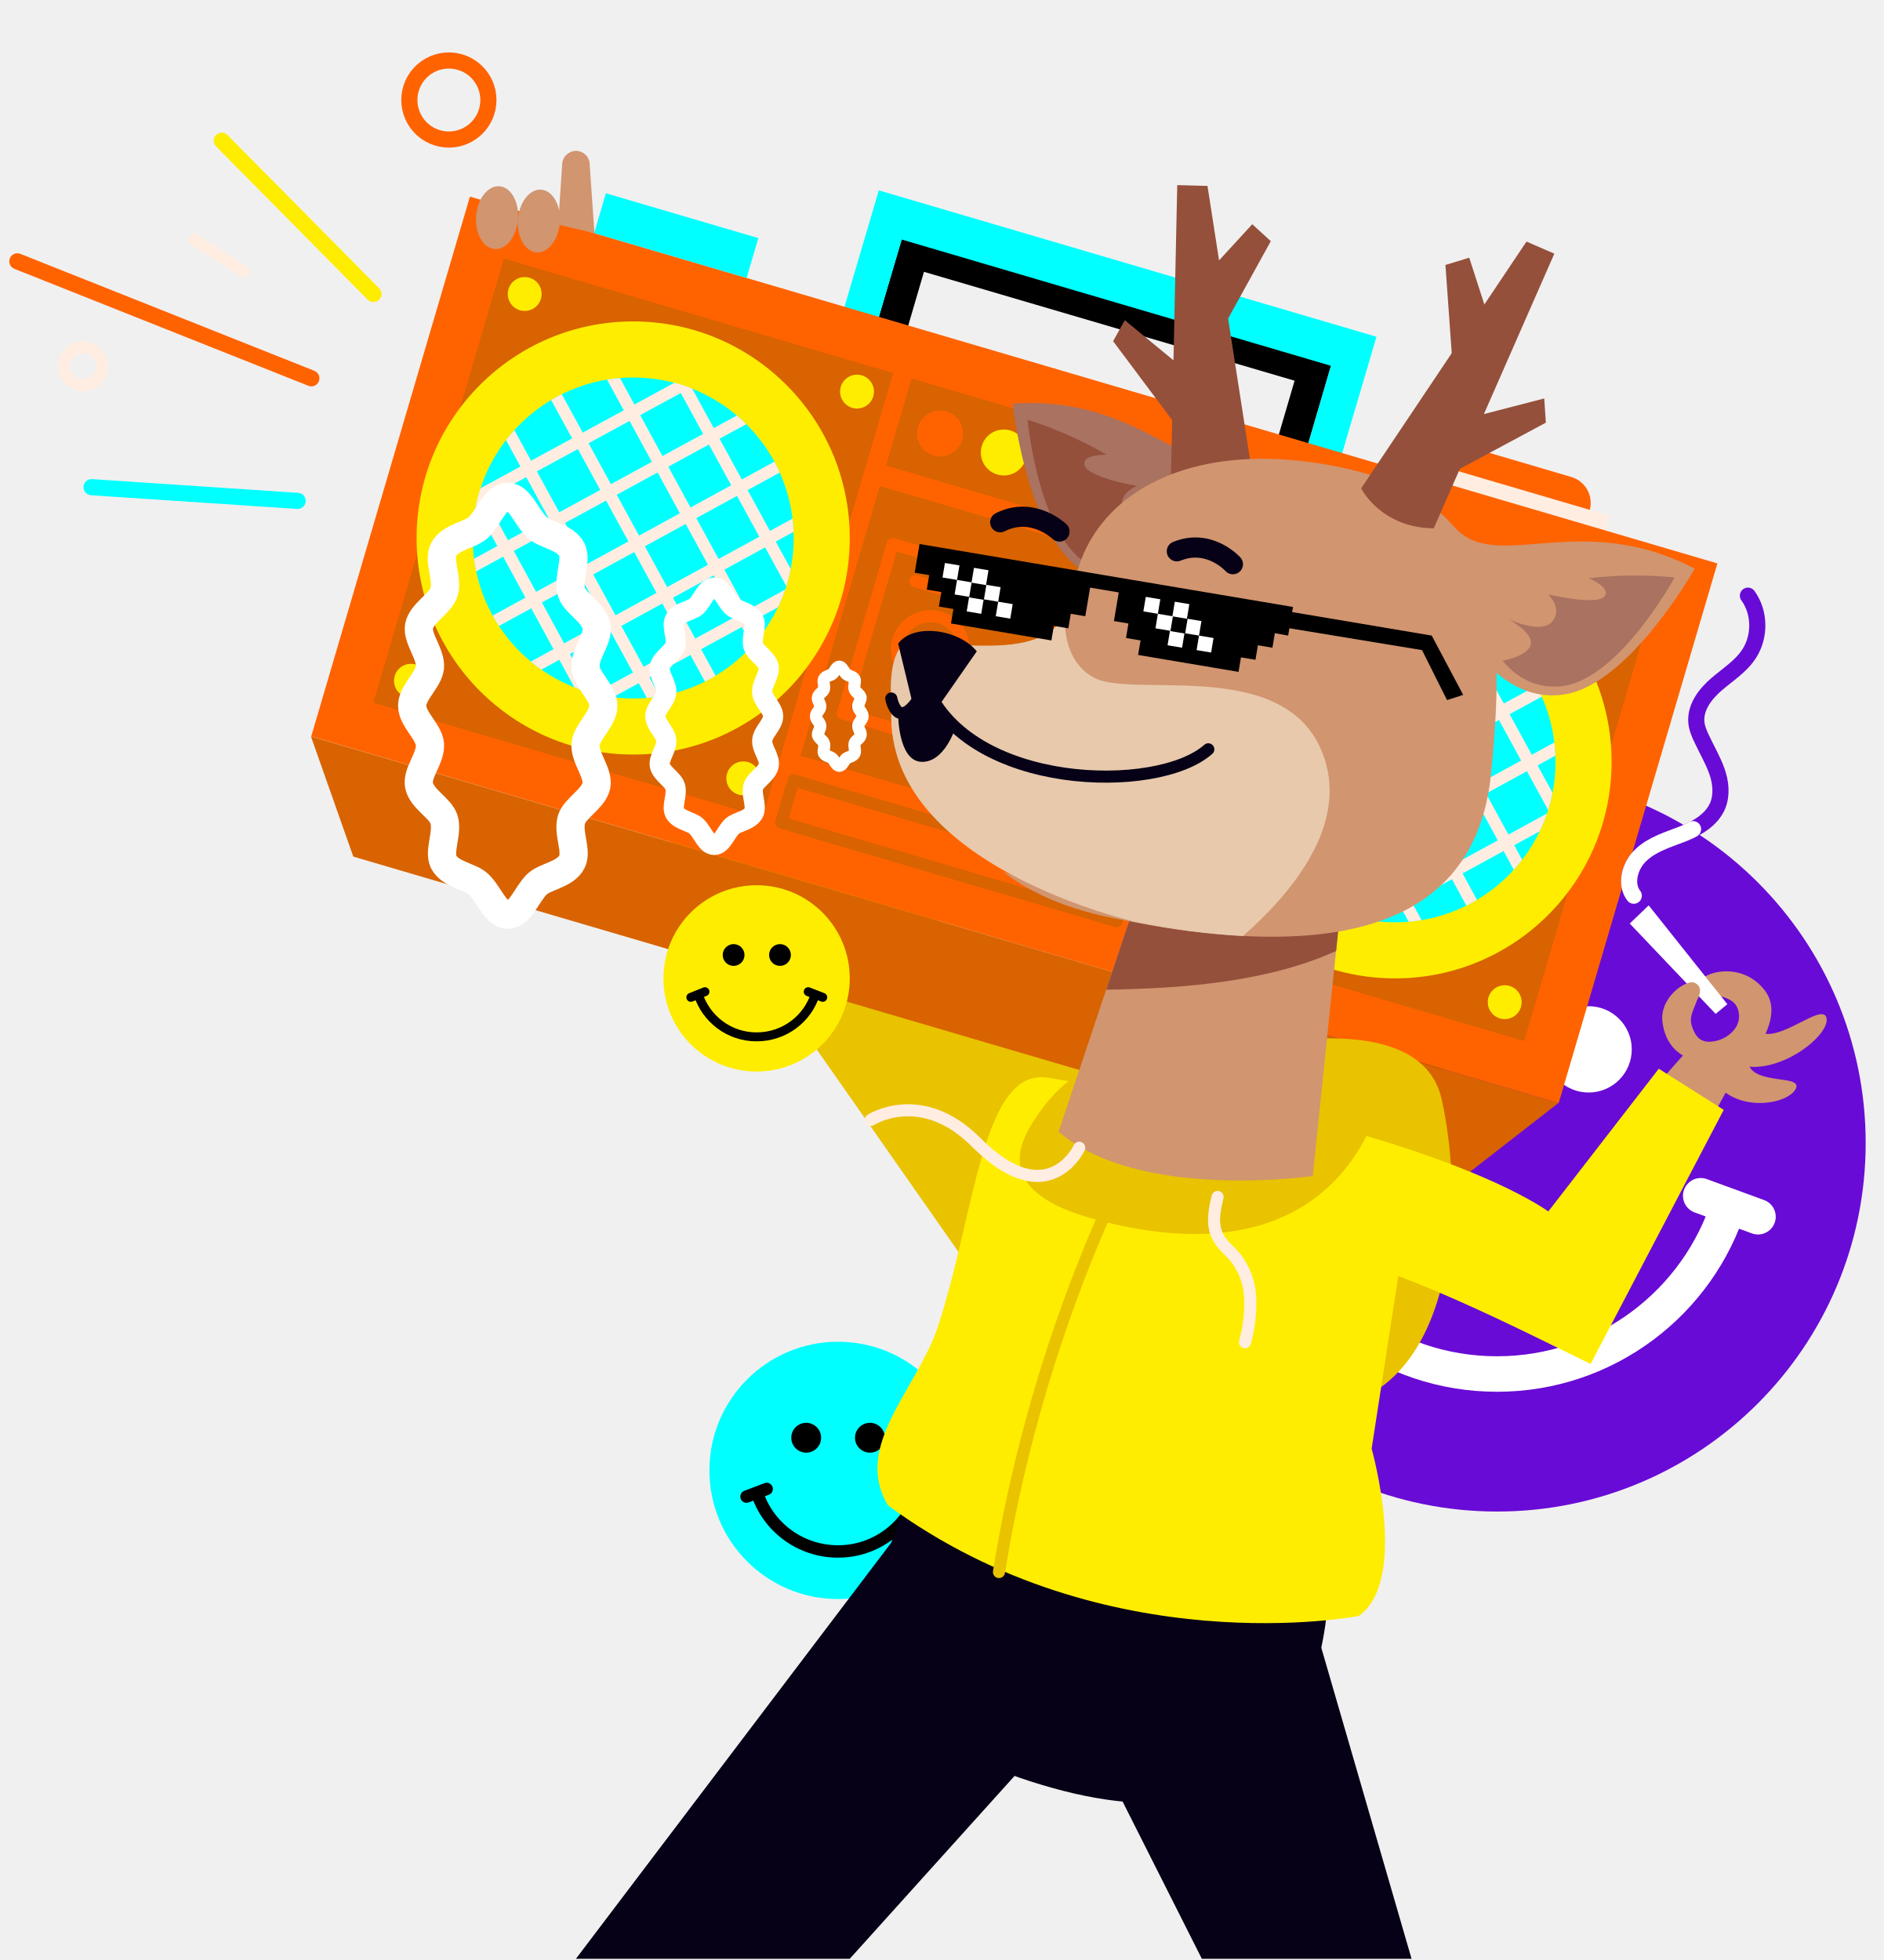
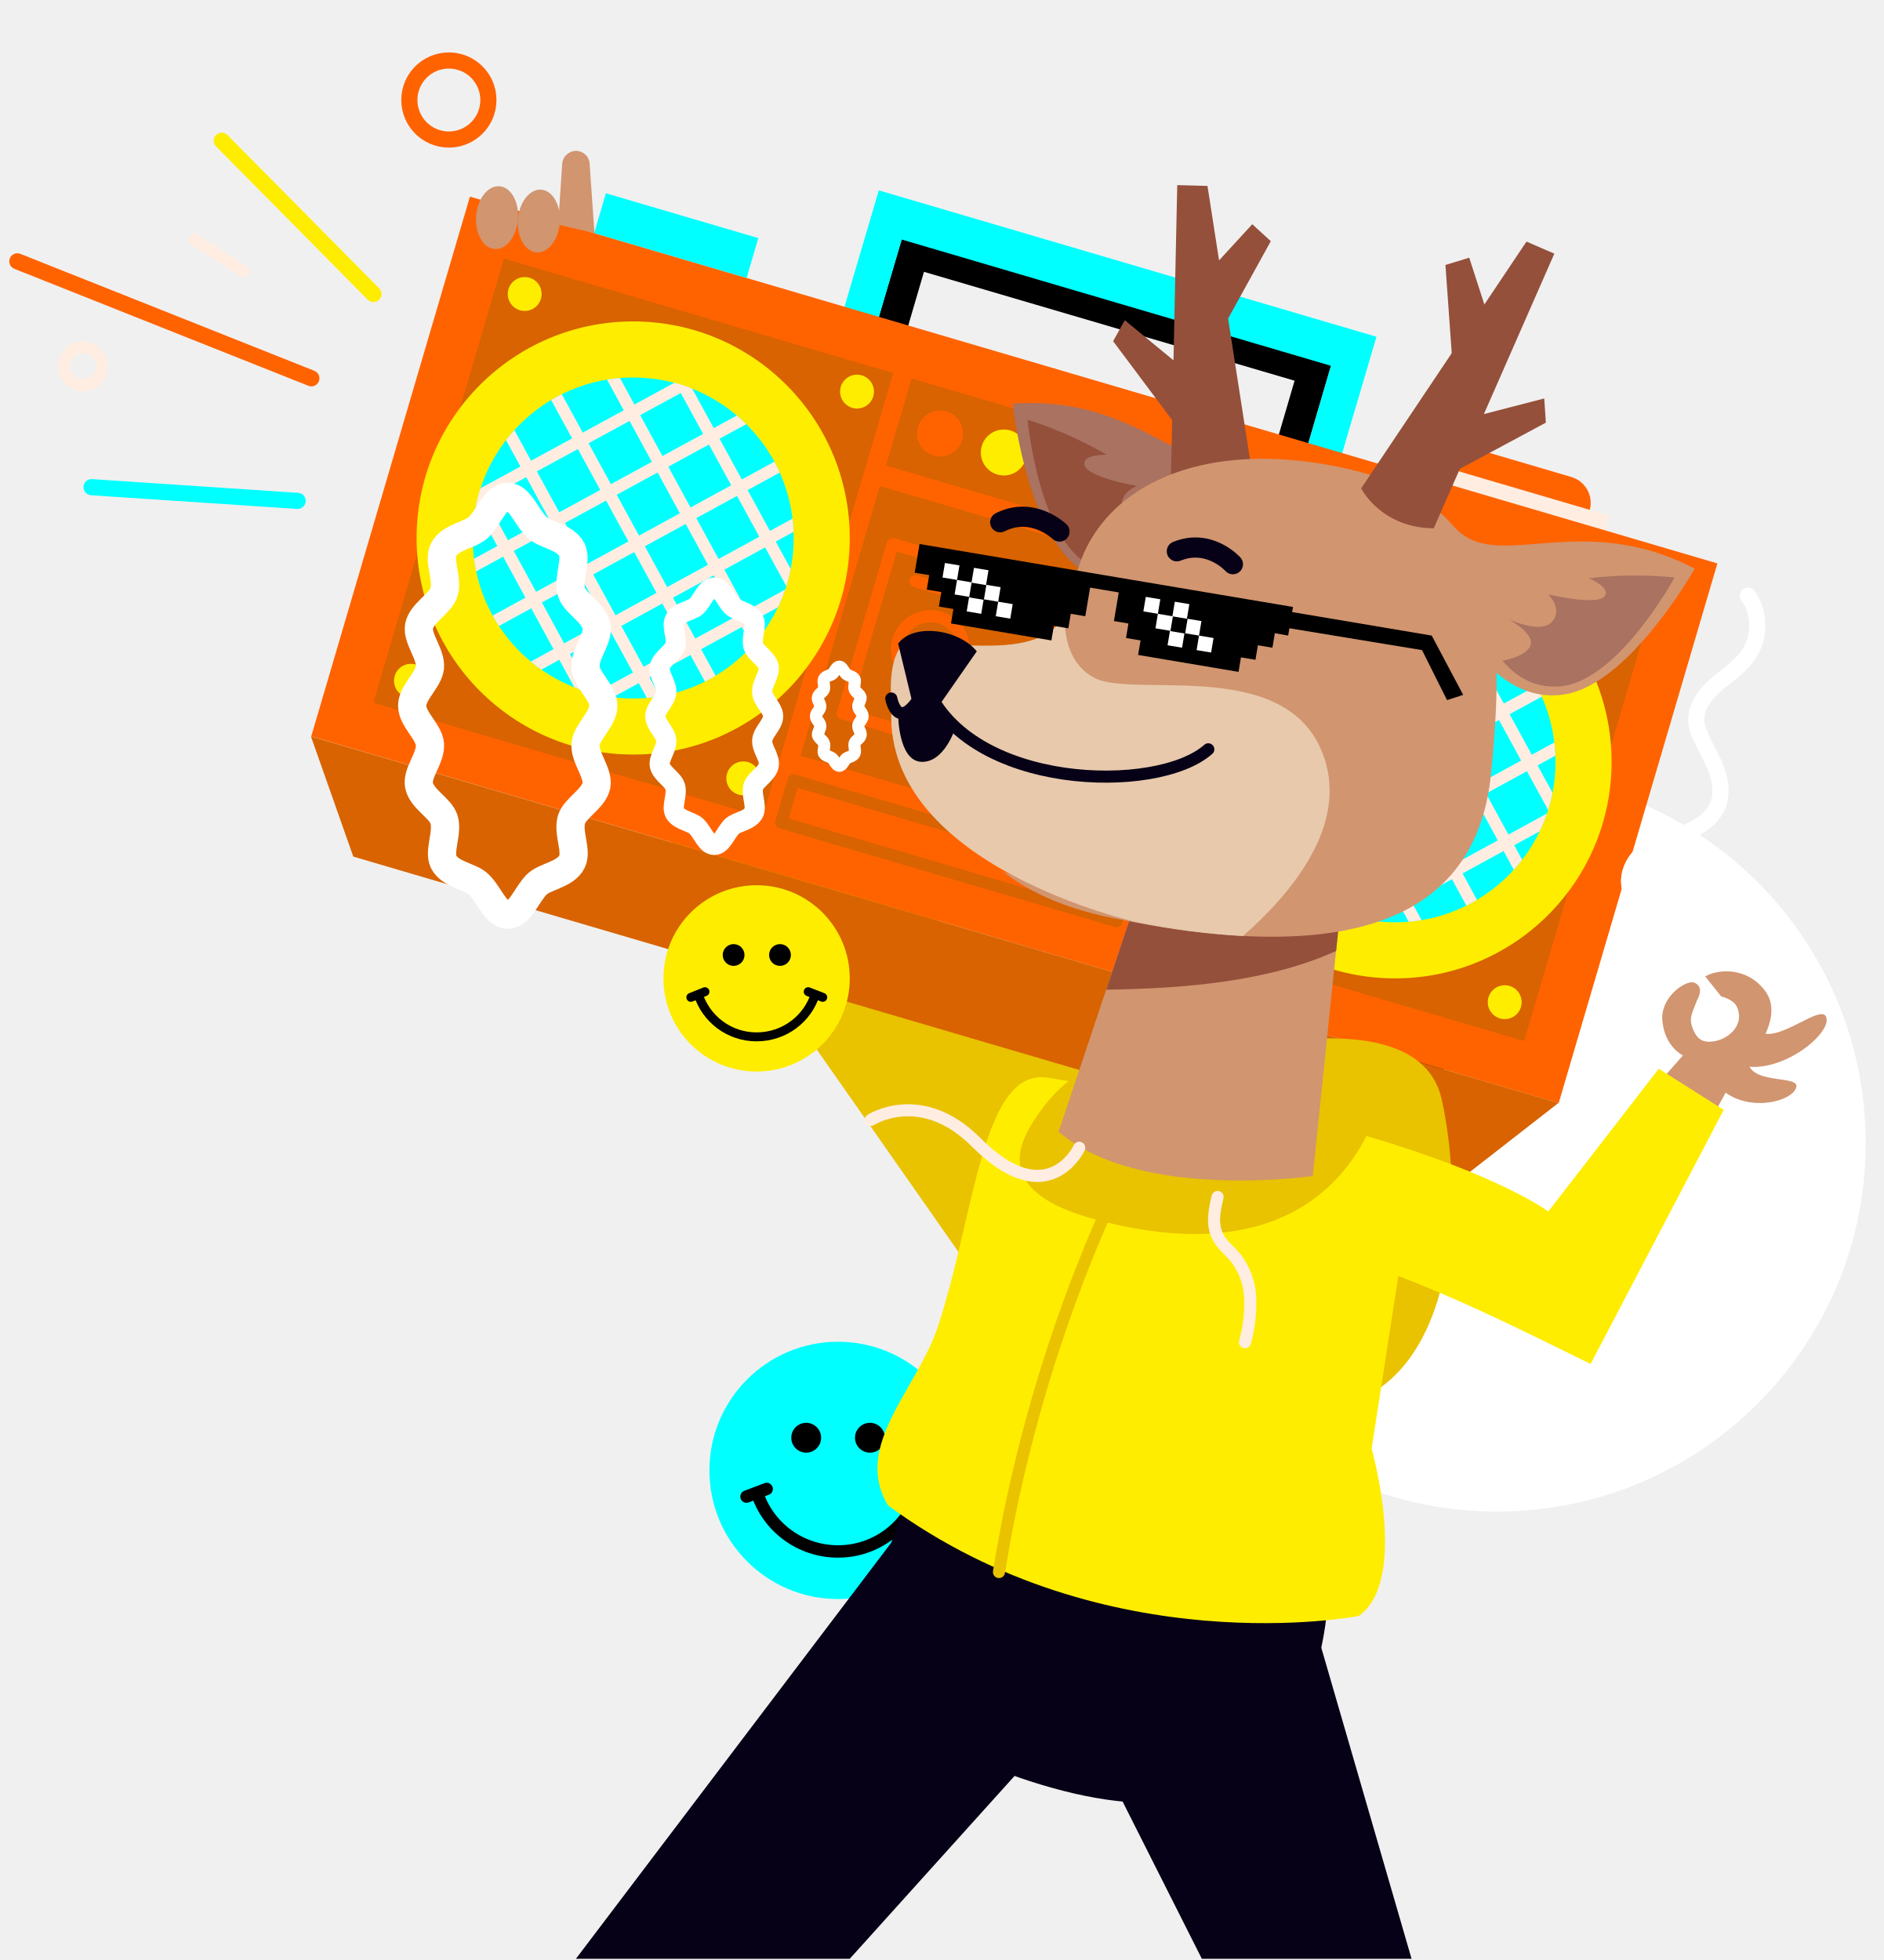
<svg xmlns="http://www.w3.org/2000/svg" xmlns:xlink="http://www.w3.org/1999/xlink" version="1.1" id="Layer_1" x="0px" y="0px" viewBox="0 0 467 486" style="enable-background:new 0 0 467 486;" xml:space="preserve">
  <style type="text/css">
	.st0{fill:none;}
	.st1{fill:#00FFFF;}
	.st2{fill:none;stroke:#000000;stroke-width:3.075;stroke-miterlimit:10;}
	.st3{fill:none;stroke:#000000;stroke-width:3.075;stroke-linecap:round;stroke-miterlimit:10;}
- 	.st4{fill:#690BD6;}
- 	.st5{fill:#FFFFFF;}
- 	.st6{fill:none;stroke:#FFFFFF;stroke-width:8.8;stroke-miterlimit:10;}
+ 	.st4{fill:#fff;}
+ 	.st5{fill:#fff;}
+ 	.st6{fill:none;stroke:#fff;stroke-width:8.8;stroke-miterlimit:10;}
	.st7{fill:none;stroke:#000000;stroke-width:8.8;stroke-linecap:round;stroke-miterlimit:10;}
- 	.st8{fill:none;stroke:#FFFFFF;stroke-width:8.8;stroke-linecap:round;stroke-miterlimit:10;}
+ 	.st8{fill:none;stroke:#fff;stroke-width:8.8;stroke-linecap:round;stroke-miterlimit:10;}
	.st9{fill:#D19570;}
	.st10{fill:#E9C200;}
	.st11{fill:#FF6300;}
	.st12{fill:#FFEDE2;}
	.st13{fill:#D86300;}
	.st14{fill:none;stroke:#FF6300;stroke-width:3;stroke-linecap:round;stroke-linejoin:round;}
	.st15{fill:#FFED00;}
	.st16{clip-path:url(#SVGID_2_);}
	.st17{fill:none;stroke:#FFEDE2;stroke-width:3;stroke-linecap:round;stroke-linejoin:round;}
	.st18{clip-path:url(#SVGID_4_);}
	.st19{fill:none;stroke:#D86300;stroke-width:3;stroke-linecap:round;stroke-linejoin:round;}
	.st20{fill:none;stroke:#FFED00;stroke-width:4;stroke-linecap:round;stroke-miterlimit:10;}
	.st21{fill:none;stroke:#FF6300;stroke-width:4;stroke-linecap:round;stroke-miterlimit:10;}
	.st22{fill:none;stroke:#00FFFF;stroke-width:4;stroke-linecap:round;stroke-miterlimit:10;}
	.st23{fill:#A97261;}
	.st24{fill:#94503B;}
	.st25{fill:#070117;}
	.st26{fill:#E8C9AC;}
	.st27{fill:none;stroke:#070117;stroke-width:5;stroke-linecap:round;stroke-miterlimit:10;}
	.st28{fill:none;stroke:#070117;stroke-width:3;stroke-linecap:round;stroke-linejoin:round;}
	.st29{fill:none;stroke:#E9C200;stroke-width:3;stroke-linecap:round;stroke-linejoin:round;}
- 	.st30{fill:none;stroke:#FFFFFF;stroke-width:7;stroke-miterlimit:10;}
- 	.st31{fill:none;stroke:#FFFFFF;stroke-width:5;stroke-miterlimit:10;}
- 	.st32{fill:none;stroke:#FFFFFF;stroke-width:3;stroke-miterlimit:10;}
- 	.st33{fill:none;stroke:#690BD6;stroke-width:4;stroke-linecap:round;stroke-miterlimit:10;}
- 	.st34{fill:none;stroke:#FFFFFF;stroke-width:4;stroke-linecap:round;stroke-miterlimit:10;}
+ 	.st30{fill:none;stroke:#fff;stroke-width:7;stroke-miterlimit:10;}
+ 	.st31{fill:none;stroke:#fff;stroke-width:5;stroke-miterlimit:10;}
+ 	.st32{fill:none;stroke:#fff;stroke-width:3;stroke-miterlimit:10;}
+ 	.st33{fill:none;stroke:#fff;stroke-width:4;stroke-linecap:round;stroke-miterlimit:10;}
+ 	.st34{fill:none;stroke:#fff;stroke-width:4;stroke-linecap:round;stroke-miterlimit:10;}
	.st35{fill:none;stroke:#000000;stroke-width:2.221;stroke-miterlimit:10;}
	.st36{fill:none;stroke:#000000;stroke-width:2.221;stroke-linecap:round;stroke-miterlimit:10;}
</style>
  <g transform="translate(0.06)">
    <rect x="-0.1" class="st0" width="467" height="486" />
    <g transform="translate(-639.06)">
      <g>
        <circle class="st1" cx="846.8" cy="364.6" r="31.9" />
        <circle cx="838.9" cy="356.5" r="3.7" />
        <circle cx="854.7" cy="356.5" r="3.7" />
        <path class="st2" d="M866.9,369.9c-2.7,8.6-10.7,14.8-20.1,14.8c-9.4,0-17.4-6.1-20.1-14.6" />
        <line class="st3" x1="824.1" y1="371.1" x2="829.1" y2="369.2" />
        <line class="st3" x1="869.4" y1="371.1" x2="864.5" y2="369.2" />
      </g>
      <g>
        <circle class="st4" cx="1010.2" cy="283.4" r="91.4" />
        <circle cx="987.5" cy="260.2" r="10.7" />
        <circle class="st5" cx="1032.9" cy="260.2" r="10.7" />
        <path class="st6" d="M1067.8,298.3c-7.6,24.6-30.6,42.4-57.6,42.4c-26.9,0-49.7-17.6-57.5-41.9" />
        <line class="st7" x1="945.4" y1="301.7" x2="959.6" y2="296.5" />
        <line class="st8" x1="1074.9" y1="301.7" x2="1060.7" y2="296.5" />
      </g>
      <path class="st9" d="M1061.1,281.5l8.2-15c0,0,13.5-12.8,7.3-20.9c-6.2-8.1-17.4-4-16.3-1.1c1.2,2.9,8.2,1.5,9.6,5.7    c1.4,4.1-2.2,7.2-5.4,7.9c-3.2,0.7-4.9-0.3-6-3.7c-1.2-3.5,2.6-6.2,1.3-9.6c-1.3-3.4-9.4,2.1-8.6,8.5c0.7,6.4,5.1,8.4,5.1,8.4    l-9.2,10.4L1061.1,281.5z" />
      <polygon class="st5" points="1067.3,249 1047.8,224.5 1043.1,229 1064.4,251.4   " />
      <path class="st9" d="M1075.3,255.8c4.7,3.1,15.8-7.6,16.6-3.3c0.8,4.3-11.9,14.3-21.5,11.6L1075.3,255.8z" />
      <path class="st9" d="M1072.5,263.8c1.6,5.4,13.8,2.5,11.7,6.3s-14.7,6-20.3-2.2L1072.5,263.8z" />
      <path class="st10" d="M911.7,269.4c-44.6-41.1-70.1-79.1-70.1-79.1l-42.1,9.9l79.8,114L911.7,269.4z" />
      <path d="M863.3,56.8l-9.6,32.7l106.5,31.3l9.6-32.7L863.3,56.8z M954.2,114.2l-91.9-27l5.8-19.8l91.9,27L954.2,114.2z" />
      <path class="st1" d="M856.9,47.2l-11.2,38l123.4,36.3l11.2-38L856.9,47.2z M962.3,113.7L855.8,82.4l6.8-23L969,90.7L962.3,113.7z" />
      <path class="st11" d="M1028.7,118.3l-30.2-8.9c-3.5-1-7.1,1-8.1,4.4c0,0,0,0,0,0l-0.8,2.7l42.8,12.6l0.8-2.7    C1034.1,123,1032.2,119.4,1028.7,118.3z" />
      <rect x="1007.5" y="96.7" transform="matrix(0.2821 -0.9594 0.9594 0.2821 607.1279 1058.92)" class="st12" width="7.3" height="54.1" />
      <rect x="820.7" y="0" transform="matrix(0.2821 -0.9594 0.9594 0.2821 484.6487 969.9694)" class="st11" width="139.5" height="322.4" />
      <rect x="854.1" y="122.8" transform="matrix(0.2821 -0.9594 0.9594 0.2821 478.7516 972.1647)" class="st13" width="69.7" height="86.7" />
      <rect x="867.1" y="129.9" transform="matrix(0.2821 -0.9594 0.9594 0.2821 478.7515 972.163)" class="st14" width="43.8" height="72.6" />
      <rect x="892.2" y="73.5" transform="matrix(0.2821 -0.9594 0.9594 0.2821 536.478 950.6724)" class="st13" width="22.5" height="86.7" />
      <path class="st13" d="M1025.4,273.5l-309.3-90.9l10.5,29.8l273.9,80.5L1025.4,273.5z" />
      <rect x="738.6" y="83.1" transform="matrix(0.2821 -0.9594 0.9594 0.2821 443.4865 859.4291)" class="st13" width="114.8" height="100.6" />
      <rect x="927.5" y="138.6" transform="matrix(0.2821 -0.9594 0.9594 0.2821 525.7942 1080.514)" class="st13" width="114.8" height="100.6" />
      <circle class="st15" cx="796" cy="133.4" r="53.7" />
      <circle class="st1" cx="796" cy="133.4" r="39.8" />
      <g>
        <defs>
          <circle id="SVGID_1_" cx="796" cy="133.4" r="39.8" />
        </defs>
        <clipPath id="SVGID_2_">
          <use xlink:href="#SVGID_1_" style="overflow:visible;" />
        </clipPath>
        <g class="st16">
          <line class="st17" x1="814.2" y1="75.6" x2="856.1" y2="152.3" />
          <line class="st17" x1="801.4" y1="82.6" x2="843.3" y2="159.3" />
          <line class="st17" x1="788.7" y1="89.5" x2="830.5" y2="166.2" />
          <line class="st17" x1="775.9" y1="96.5" x2="817.8" y2="173.2" />
          <line class="st17" x1="763.1" y1="103.5" x2="805" y2="180.2" />
          <line class="st17" x1="750.4" y1="110.4" x2="792.2" y2="187.1" />
          <line class="st17" x1="737.6" y1="117.4" x2="779.4" y2="194.1" />
          <line class="st17" x1="814.3" y1="75.6" x2="737.6" y2="117.5" />
          <line class="st17" x1="821.3" y1="88.4" x2="744.5" y2="130.2" />
          <line class="st17" x1="828.2" y1="101.2" x2="751.5" y2="143" />
          <line class="st17" x1="835.2" y1="113.9" x2="758.5" y2="155.8" />
          <line class="st17" x1="842.1" y1="126.7" x2="765.4" y2="168.6" />
          <line class="st17" x1="849.1" y1="139.5" x2="772.4" y2="181.3" />
          <line class="st17" x1="856.1" y1="152.2" x2="779.4" y2="194.1" />
        </g>
      </g>
      <circle class="st15" cx="984.9" cy="188.9" r="53.7" />
      <circle class="st1" cx="984.9" cy="188.9" r="39.8" />
      <g>
        <defs>
          <circle id="SVGID_3_" cx="984.9" cy="188.9" r="39.8" />
        </defs>
        <clipPath id="SVGID_4_">
          <use xlink:href="#SVGID_3_" style="overflow:visible;" />
        </clipPath>
        <g class="st18">
          <line class="st17" x1="1003.1" y1="131.1" x2="1044.9" y2="207.9" />
          <line class="st17" x1="990.3" y1="138.1" x2="1032.2" y2="214.8" />
          <line class="st17" x1="977.6" y1="145.1" x2="1019.4" y2="221.8" />
          <line class="st17" x1="964.8" y1="152" x2="1006.6" y2="228.8" />
          <line class="st17" x1="952" y1="159" x2="993.9" y2="235.7" />
          <line class="st17" x1="939.3" y1="166" x2="981.1" y2="242.7" />
          <line class="st17" x1="926.5" y1="172.9" x2="968.3" y2="249.7" />
          <line class="st17" x1="1003.2" y1="131.2" x2="926.5" y2="173" />
          <line class="st17" x1="1010.1" y1="143.9" x2="933.4" y2="185.8" />
          <line class="st17" x1="1017.1" y1="156.7" x2="940.4" y2="198.6" />
          <line class="st17" x1="1024.1" y1="169.5" x2="947.4" y2="211.3" />
          <line class="st17" x1="1031" y1="182.2" x2="954.3" y2="224.1" />
          <line class="st17" x1="1038" y1="195" x2="961.3" y2="236.9" />
          <line class="st17" x1="1045" y1="207.8" x2="968.3" y2="249.6" />
        </g>
      </g>
      <circle class="st15" cx="851.5" cy="97.1" r="4.2" />
      <circle class="st15" cx="769.1" cy="72.9" r="4.2" />
      <circle class="st15" cx="823.3" cy="193" r="4.2" />
      <circle class="st15" cx="740.9" cy="168.8" r="4.2" />
      <circle class="st15" cx="1040.3" cy="152.6" r="4.2" />
      <circle class="st15" cx="957.9" cy="128.4" r="4.2" />
      <circle class="st15" cx="1012.1" cy="248.5" r="4.2" />
      <circle class="st15" cx="929.7" cy="224.3" r="4.2" />
      <circle class="st11" cx="872.1" cy="107.5" r="5.7" />
      <circle class="st15" cx="887.9" cy="112.2" r="5.7" />
      <circle class="st5" cx="903.5" cy="116.8" r="5.7" />
      <path class="st1" d="M915.6,120.4L915.6,120.4c0.4-1.5,2-2.4,3.5-1.9l19.8,5.8c1.5,0.4,2.4,2,1.9,3.5l0,0c-0.4,1.5-2,2.4-3.5,1.9    l-19.8-5.8C916.1,123.5,915.2,121.9,915.6,120.4z" />
      <circle class="st14" cx="869.7" cy="161.1" r="8.3" />
      <circle class="st14" cx="908" cy="172.3" r="8.3" />
      <line class="st14" x1="866" y1="144.1" x2="920.2" y2="160.1" />
      <rect x="870.4" y="167.7" transform="matrix(0.2821 -0.9594 0.9594 0.2821 426.2571 991.7073)" class="st19" width="10.9" height="86.7" />
      <rect x="801.6" y="38.7" transform="matrix(0.2821 -0.9594 0.9594 0.2821 523.0634 815.9418)" class="st1" width="10.3" height="39.4" />
      <line class="st20" x1="731.6" y1="72.9" x2="694" y2="34.9" />
      <line class="st21" x1="716.2" y1="93.8" x2="643.3" y2="64.8" />
      <line class="st22" x1="712.8" y1="124.2" x2="661.7" y2="120.8" />
      <line class="st17" x1="699.4" y1="67.3" x2="687.2" y2="59.4" />
      <circle class="st17" cx="659.6" cy="90.8" r="4.7" />
      <circle class="st21" cx="750.3" cy="24.8" r="9.8" />
      <path class="st23" d="M949.3,114c-14.5,7.4-26.6-16.2-59.2-13.9c0,0,3.4,32,16.9,41.1s29.5-4,29.5-4" />
      <path class="st24" d="M893.8,104.1c0,0,30.8,8.9,39.8,28.9c0,0-11.5,13.9-24.3,7.2S893.8,104.1,893.8,104.1z" />
      <path class="st23" d="M915,112.8c0,0-7.8-0.6-7.1,2.5s13,5.2,13,5.2s-4.9,1.8-3.5,5.9c1.4,4.1,10.5,3.7,10.5,3.7s-7.5,0.6-7.9,3.7    s6,7,6,7l10.5-8.9C936.4,131.8,927,117.4,915,112.8z" />
      <path class="st24" d="M949.7,118.8l-11.3-72.7l-7.5-0.2l-1.6,74.4C941.1,125.7,949.7,118.8,949.7,118.8z" />
      <path class="st24" d="M941.9,81.9l12.2-22.1l-4.6-4.2L937.2,69L941.9,81.9z" />
      <path class="st24" d="M936.1,94.4l-18.2-15l-2.9,5.2l18.4,24.6L936.1,94.4z" />
      <path class="st10" d="M929.7,264.1c0,0,60.7-19.6,66.8,8.6s2,66-21.7,74.8s-50.2-34.1-50.2-34.1L929.7,264.1z" />
      <path class="st25" d="M860,382.5c-11.3,34.9,5.6,49.9,34.5,59.2s58.7,9.6,70-25.3s-2.9-70.8-31.8-80.1S871.3,347.6,860,382.5z" />
      <path class="st25" d="M860,382.5l-78.2,103.2h67.9l62-68.8L860,382.5z" />
      <path class="st25" d="M919.1,415.5l47.5-7l22.4,77.2h-52l-31.8-63.1L919.1,415.5z" />
      <path class="st15" d="M975.9,400.7c0,0-62.7,12.2-116.7-27.4c-8.9-14.8,7.2-28.7,12.4-44.5c9.3-28.2,10.9-64.8,27.7-61.5    l70.2,11.9c11.1,0.8,19.4,10.4,18.6,21.5c0,0.1,0,0.2,0,0.3l-9,58.2C979.1,359.3,988.4,391.9,975.9,400.7z" />
      <path class="st10" d="M897.5,274.8c21.4-29.4,80.7-12.2,80.7-12.2l4,6.2c0,0-7.1,50.9-71.5,33.6    C883.7,295.2,892,282.2,897.5,274.8z" />
      <path class="st9" d="M901.5,280.6c19.9,17.3,63,11,63,11l7.6-73.4l-49.3-1.3L901.5,280.6z" />
      <path class="st24" d="M913.3,245.4c20.2-0.3,40.4-2.1,57-9.6l1.8-17.6l-49.3-1.3L913.3,245.4z" />
      <path class="st9" d="M972.9,116.2c-38.1-8.5-64.3,6.1-67.8,30.2c-2.4,16.8-20.7,13.4-31.8,13.7l4.4,9.2l71.5,19.7l-35.4,35.5    l-26-8.3c6.3,4.9,14.9,8.9,26.4,11.3c53.7,11.2,90.5,4,94.5-35.6S1010.1,124.5,972.9,116.2z" />
      <path class="st9" d="M868.7,170.1c2.1,12.1,37.9,33.1,69.9,15.7c-0.1-17-20.5-19.2-23.2-29.5c-6,12.5-48.8,1.6-48.8,1.6    s-7.6-0.3-6.7,15.4C860.1,175.5,863,181.8,868.7,170.1z" />
      <path class="st26" d="M947.2,232.1c11.5-10.1,25.1-26.1,20.6-42.7c-7.5-27.4-47.3-16-57.4-21.3c-6.5-3.4-7.5-10.6-7.4-15.4    c-5,8.2-16.5,7.5-25.6,7.3c-6.2-1.1-10.7-2.3-10.7-2.3s-7.6-0.3-6.7,15.4c0.1,2.3,3,8.6,8.7-3.1c2.1,12.1,37.7,33,69.6,15.8    l0.3,0.1c-64.3-7.2-75.9-36.1-78.6-9.4c-1.3,38.4,61,52.2,61,52.2l0,0C929.6,230.5,938.4,231.6,947.2,232.1z" />
      <path class="st25" d="M861.7,177.2l8-7.1l6.1,10.6c0,0-2.7,8.5-8.4,8.2S861.7,177.2,861.7,177.2z" />
      <path class="st27" d="M944.7,139.9c0,0-5.8-6.5-13.9-3.2" />
      <path class="st27" d="M901.7,131.8c0,0-6.6-6.4-14.7-2.3" />
      <path class="st25" d="M881.2,161.5l-9.4,13.5c-1,0-2.3-4.4-3.3-4.5c-1.3-0.2-2.3,3.9-3.3,3.6l-3.5-14.5    C865.4,154.5,876.6,155.9,881.2,161.5z" />
      <path class="st28" d="M860,173.2c0,0,1.8,10,8.7-3.1c10.4,25.7,57.2,27,69.9,15.7" />
      <path class="st17" d="M906.6,284.6c0,0-7.7,16.6-25.6-1.4c-13.6-13.6-26.1-5.5-26.1-5.5" />
      <path class="st17" d="M940.9,296.8c-0.8,3.3-1.5,6.9,0.1,9.9c1,2,2.9,3.4,4.4,5.2c2.2,2.9,3.5,6.4,3.6,10.1    c0.1,3.6-0.3,7.3-1.3,10.8" />
      <path class="st29" d="M916.4,293.7c0,0-20.9,40.8-29.7,96.1" />
      <path class="st9" d="M999.3,130.3c10.3,12.5,30.9-4.4,59.9,10.7c0,0-15.8,28.1-31.8,31.1s-25.5-15.3-25.5-15.3" />
      <path class="st23" d="M1054.2,143.2c0,0-31.8-4-48,10.8c0,0,5,17.3,19.5,16.2S1054.2,143.2,1054.2,143.2z" />
      <path class="st9" d="M1031.3,142.7c0,0,7.4,2.6,5.6,5.1s-14-0.4-14-0.4s3.8,3.6,0.9,6.8s-11-0.8-11-0.8s6.7,3.5,5.7,6.6    s-8.3,4.1-8.3,4.1l-6.1-12.3C1004.1,151.7,1018.5,142.2,1031.3,142.7z" />
      <g>
        <path class="st5" d="M920.5,145c0.1,0.3,16.2,3.9,16.2,3.9l6.3,15.6l-16.4-2.9l-8-15.5L920.5,145z" />
        <path class="st5" d="M872.4,137.5l12.6,2.9l9.2,14.6l-16.9-2l-7.6-12.2L872.4,137.5z" />
        <rect x="879.6" y="144.8" transform="matrix(0.1655 -0.9862 0.9862 0.1655 590.9239 991.6284)" width="3.7" height="3.7" />
        <rect x="929.5" y="153.2" transform="matrix(0.1655 -0.9862 0.9862 0.1655 624.2896 1047.81)" width="3.7" height="3.7" />
        <path d="M867,134.9l-1.2,7.1l3.6,0.6l-0.6,3.6l3.6,0.6l-0.6,3.6l3.6,0.6l-0.6,3.6l24.9,4.2l0.6-3.6l3.6,0.6l0.6-3.6l3.6,0.6     l1.2-7.1l7.1,1.2l-1.2,7.1l3.6,0.6l-0.6,3.6l3.6,0.6l-0.6,3.6l24.9,4.2l0.6-3.6l3.6,0.6l0.6-3.6l3.6,0.6l0.6-3.6l3.3,0.6l1.2-7.1     L867,134.9z M889.5,153.4l-3.6-0.6l0.6-3.6l-3.6-0.6l-0.6,3.6l-3.6-0.6l0.6-3.6l-3.6-0.6l0.6-3.6l-3.6-0.6l0.6-3.6l3.6,0.6     l-0.6,3.6l3.6,0.6l0.6-3.6l3.6,0.6l-0.6,3.6l3.6,0.6l-0.6,3.6l3.6,0.6L889.5,153.4z M939.3,161.8l-3.6-0.6l0.6-3.6l-3.6-0.6     l-0.6,3.6l-3.6-0.6l0.6-3.6l-3.6-0.6l0.6-3.6l-3.6-0.6l0.6-3.6l3.6,0.6l-0.6,3.6l3.6,0.6l0.6-3.6l3.6,0.6l-0.6,3.6l3.6,0.6     l-0.6,3.6l3.6,0.6L939.3,161.8z" />
        <path d="M957.8,151.5l36.2,6.1l7.8,14.7l-4,1.3l-6.2-12.4l-34-5.6L957.8,151.5z" />
      </g>
      <path class="st24" d="M976.5,121.1l41-61.2l6.9,3L994.5,131C981.4,130.9,976.5,121.1,976.5,121.1z" />
      <path class="st24" d="M999.2,90.9l-1.8-25.2l5.9-1.8l5.6,17.3L999.2,90.9z" />
      <path class="st24" d="M999.1,104.7l22.8-5.9l0.4,6l-27,14.5L999.1,104.7z" />
      <ellipse transform="matrix(7.560524e-02 -0.9971 0.9971 7.560524e-02 650.8672 809.9793)" class="st9" cx="762.3" cy="53.9" rx="7.8" ry="5.2" />
      <ellipse transform="matrix(7.560524e-02 -0.9971 0.9971 7.560524e-02 659.6566 821.0303)" class="st9" cx="772.6" cy="54.7" rx="7.8" ry="5.2" />
      <path class="st9" d="M777.4,55.7l1-15.1c0.1-1.8,1.7-3.2,3.5-3.2l0,0c1.8,0.1,3.2,1.4,3.3,3.2l1.2,17.2L777.4,55.7z" />
      <path class="st15" d="M977.9,281.7c33.3,9.8,45,18.7,45,18.7l27.4-35.4l16.1,10.2l-33,63c-15.9-7.7-49.3-25-66.8-27.1L977.9,281.7    z" />
      <path class="st9" d="M1051.8,249.5c0.5-1.3,4.8-6.9,7.4-5.8c2.5,1.1,0.7,4.1,0.7,4.1l-6.6,2.3    C1053.3,250.1,1051.3,250.8,1051.8,249.5z" />
      <g>
        <path class="st30" d="M788.6,175c0,3.3-4.1,6.4-4.4,9.5c-0.3,3.3,3.2,7.1,2.7,10.2c-0.6,3.3-5.3,5.6-6.2,8.5     c-1,3.3,1.5,7.9,0.1,10.5c-1.6,3.2-6.7,3.6-8.7,5.6c-2.6,2.6-4.1,7.5-7.2,7.5c-3,0-4.5-4.9-7.2-7.5c-2-2-7.1-2.4-8.7-5.6     c-1.3-2.7,1.1-7.2,0.1-10.5c-0.9-2.9-5.6-5.1-6.2-8.5c-0.6-3.1,3-6.8,2.7-10.2c-0.3-3.1-4.4-6.2-4.4-9.5c0-3.3,4.1-6.4,4.4-9.5     c0.3-3.3-3.2-7.1-2.7-10.2c0.6-3.3,5.3-5.6,6.2-8.5c1-3.3-1.5-7.9-0.1-10.5c1.6-3.2,6.7-3.6,8.7-5.6c2.6-2.6,4.1-7.5,7.2-7.5     c3,0,4.5,4.9,7.2,7.5c2,2,7.1,2.4,8.7,5.6c1.3,2.7-1.1,7.2-0.1,10.5c0.9,2.9,5.6,5.1,6.2,8.5c0.6,3.1-3,6.8-2.7,10.2     C784.4,168.6,788.6,171.7,788.6,175z" />
      </g>
      <g>
        <path class="st31" d="M830.7,177.6c0,2-2.5,3.9-2.7,5.9c-0.2,2.1,2,4.4,1.6,6.3c-0.4,2.1-3.2,3.4-3.8,5.2     c-0.6,2.1,0.9,4.8,0.1,6.5c-1,2-4.1,2.2-5.4,3.4c-1.6,1.6-2.5,4.6-4.4,4.6c-1.9,0-2.8-3-4.4-4.6c-1.2-1.2-4.4-1.5-5.4-3.4     c-0.8-1.6,0.7-4.4,0.1-6.5c-0.6-1.8-3.4-3.2-3.8-5.2c-0.3-1.9,1.8-4.2,1.6-6.3c-0.2-1.9-2.7-3.8-2.7-5.9c0-2,2.5-3.9,2.7-5.9     c0.2-2.1-2-4.4-1.6-6.3c0.4-2.1,3.2-3.4,3.8-5.2c0.6-2.1-0.9-4.8-0.1-6.5c1-2,4.1-2.2,5.4-3.4c1.6-1.6,2.5-4.6,4.4-4.6     c1.9,0,2.8,3,4.4,4.6c1.2,1.2,4.4,1.5,5.4,3.4c0.8,1.6-0.7,4.4-0.1,6.5c0.6,1.8,3.4,3.2,3.8,5.2c0.3,1.9-1.8,4.2-1.6,6.3     C828.1,173.7,830.7,175.6,830.7,177.6z" />
      </g>
      <g>
        <path class="st32" d="M852.9,177.6c0,0.8-1,1.5-1.1,2.3c-0.1,0.8,0.8,1.7,0.6,2.4c-0.1,0.8-1.3,1.3-1.5,2c-0.2,0.8,0.3,1.9,0,2.5     c-0.4,0.8-1.6,0.9-2.1,1.3c-0.6,0.6-1,1.8-1.7,1.8c-0.7,0-1.1-1.2-1.7-1.8c-0.5-0.5-1.7-0.6-2.1-1.3c-0.3-0.6,0.3-1.7,0-2.5     c-0.2-0.7-1.3-1.2-1.5-2c-0.1-0.7,0.7-1.6,0.6-2.4c-0.1-0.8-1.1-1.5-1.1-2.3c0-0.8,1-1.5,1.1-2.3c0.1-0.8-0.8-1.7-0.6-2.4     c0.1-0.8,1.3-1.3,1.5-2c0.2-0.8-0.3-1.9,0-2.5c0.4-0.8,1.6-0.9,2.1-1.3c0.6-0.6,1-1.8,1.7-1.8c0.7,0,1.1,1.2,1.7,1.8     c0.5,0.5,1.7,0.6,2.1,1.3c0.3,0.6-0.3,1.7,0,2.5c0.2,0.7,1.3,1.2,1.5,2c0.1,0.7-0.7,1.6-0.6,2.4     C852,176.1,852.9,176.8,852.9,177.6z" />
      </g>
      <path class="st33" d="M1044.1,222.1c-2.3-3-0.9-7.7,1.9-10.2c2.8-2.6,6.6-3.7,10.2-5.1s7.2-3.5,8.7-7c1.1-2.7,0.8-5.8-0.2-8.6    s-2.5-5.3-3.7-7.9c-0.7-1.4-1.3-2.9-1.4-4.4c-0.2-3.7,2.3-6.9,5.1-9.3c2.8-2.4,6-4.4,8-7.5c2.8-4.3,2.7-10.3-0.3-14.4" />
      <path class="st34" d="M1044.1,222.1c-2.3-3-0.9-7.7,1.9-10.2c2.8-2.6,6.6-3.7,10.2-5.1c0.9-0.4,1.8-0.7,2.6-1.2" />
      <g>
        <circle class="st15" cx="826.6" cy="242.6" r="23.1" />
        <circle cx="820.9" cy="236.8" r="2.7" />
        <circle cx="832.4" cy="236.8" r="2.7" />
        <path class="st35" d="M841.2,246.4c-1.9,6.2-7.7,10.7-14.6,10.7c-6.8,0-12.5-4.4-14.5-10.6" />
        <line class="st36" x1="810.3" y1="247.3" x2="813.8" y2="245.9" />
        <line class="st36" x1="843" y1="247.3" x2="839.4" y2="245.9" />
      </g>
    </g>
  </g>
</svg>
